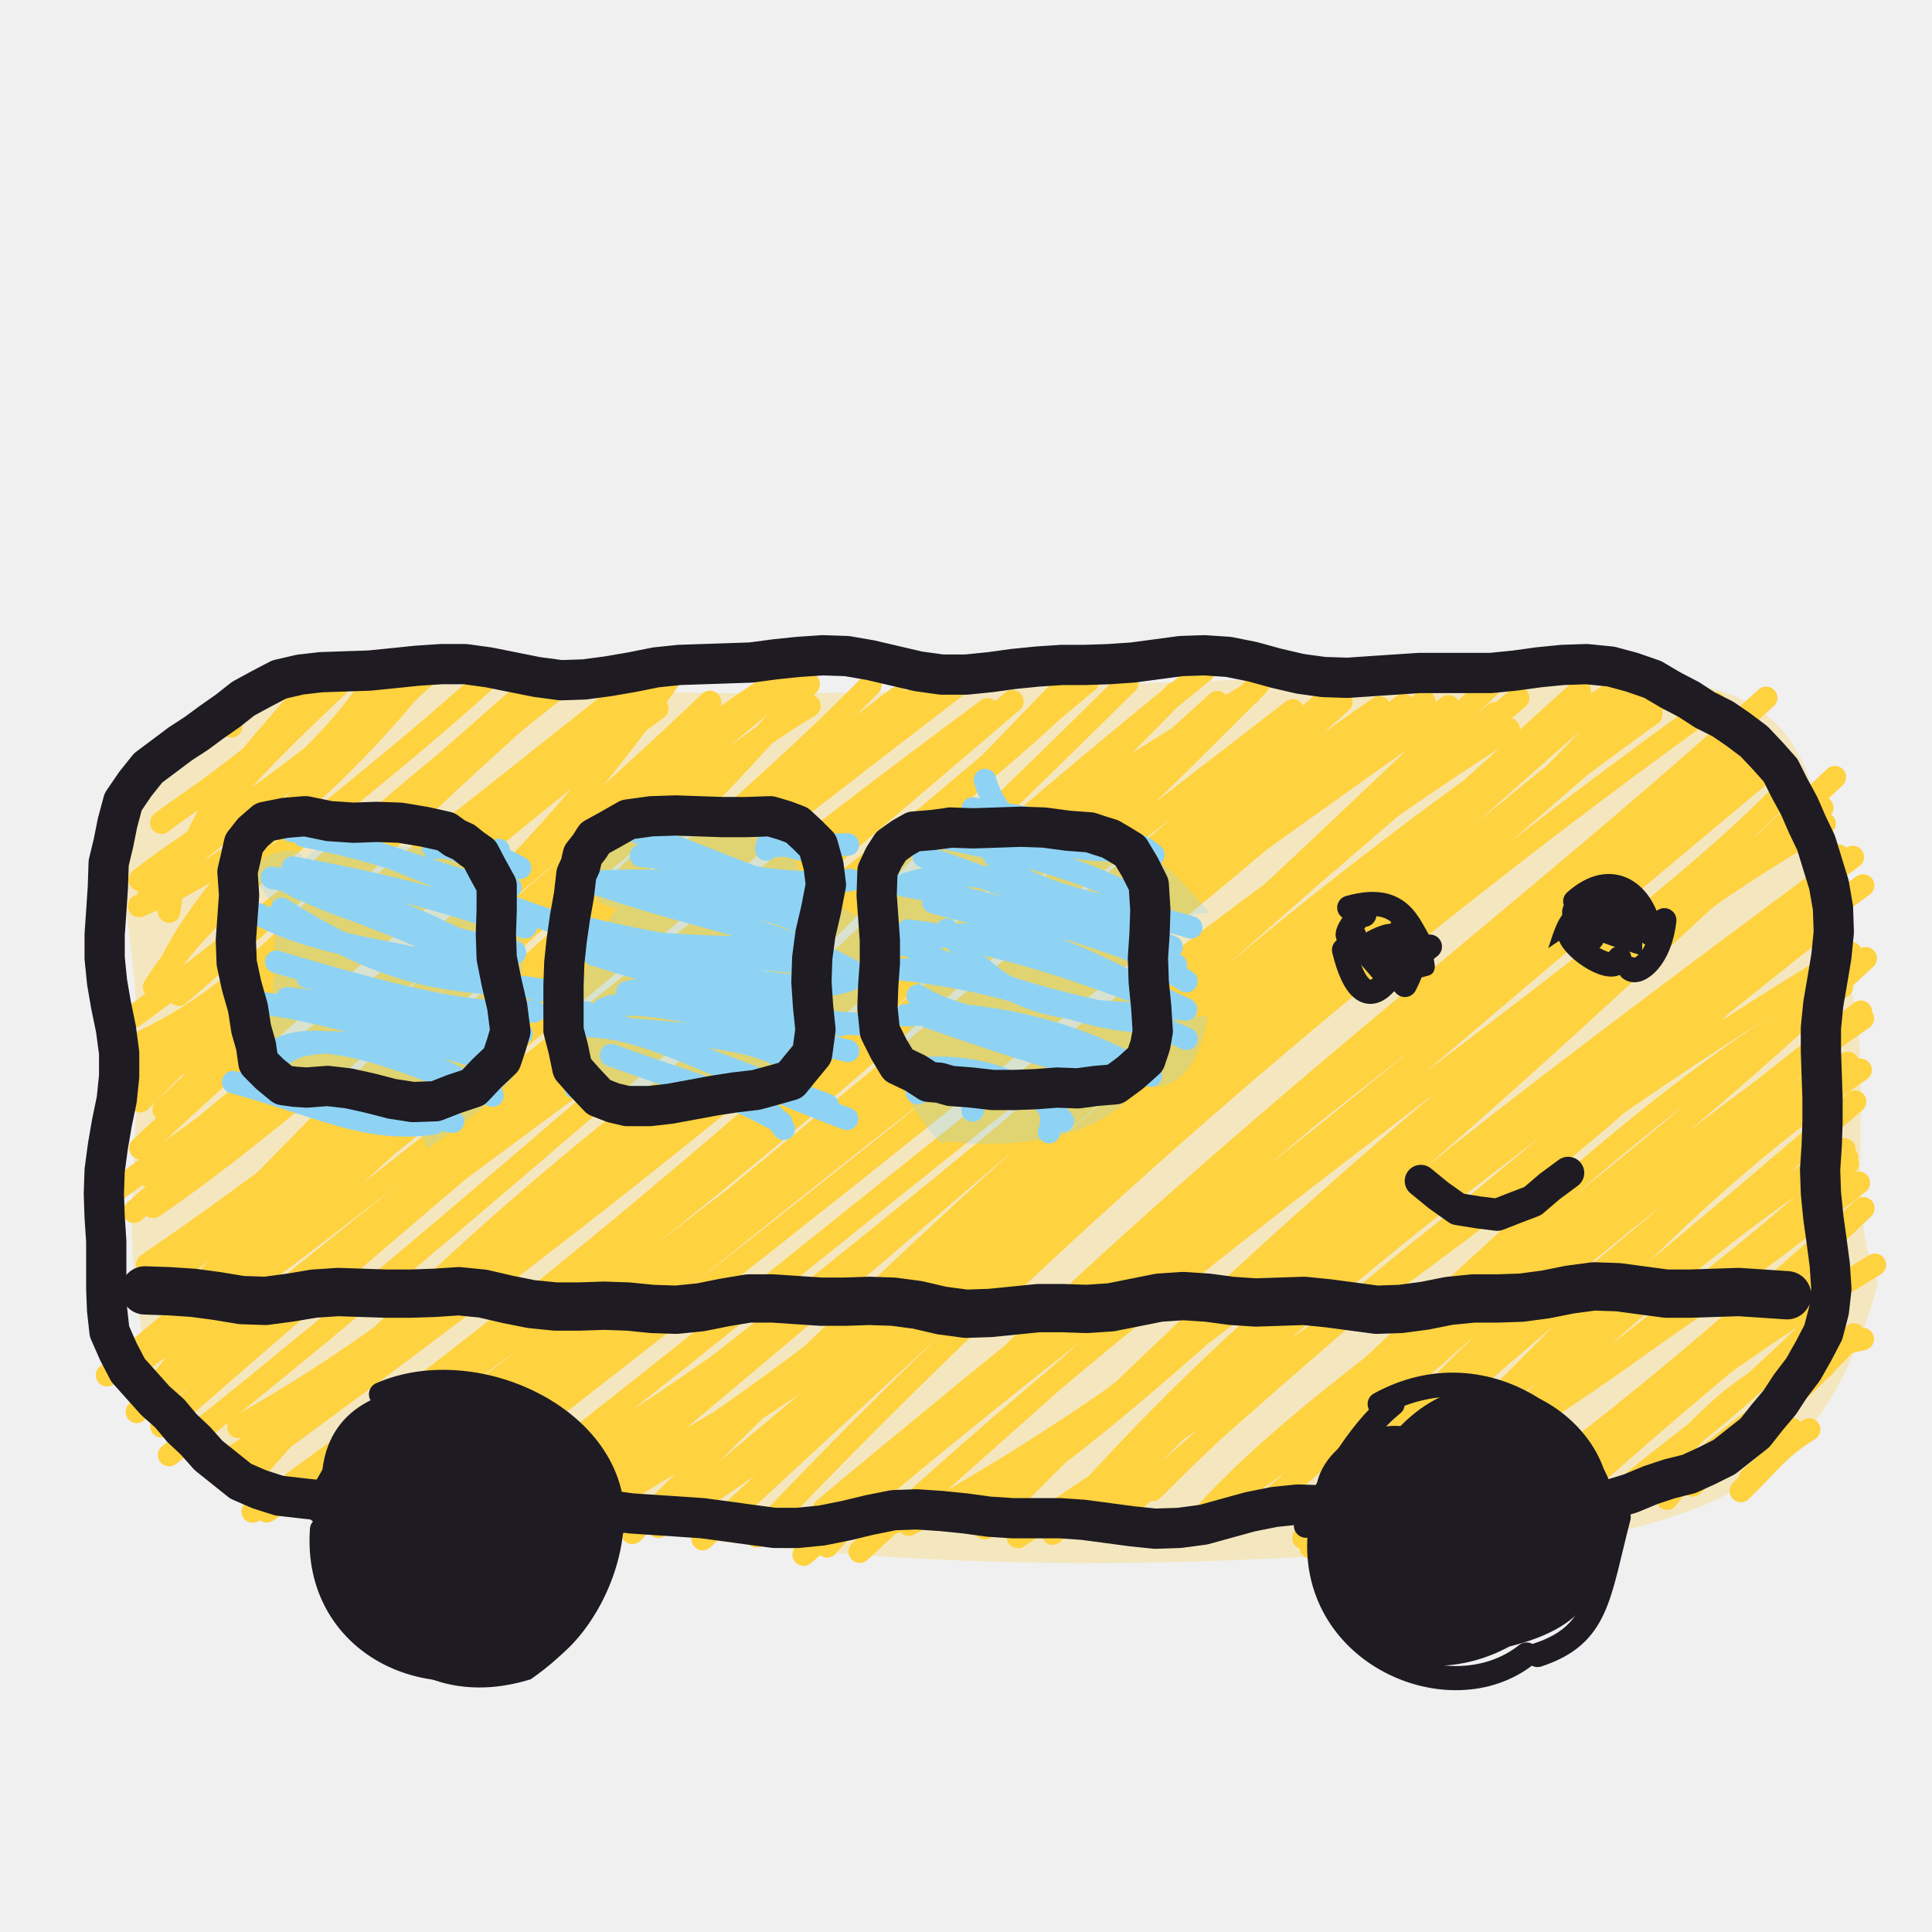
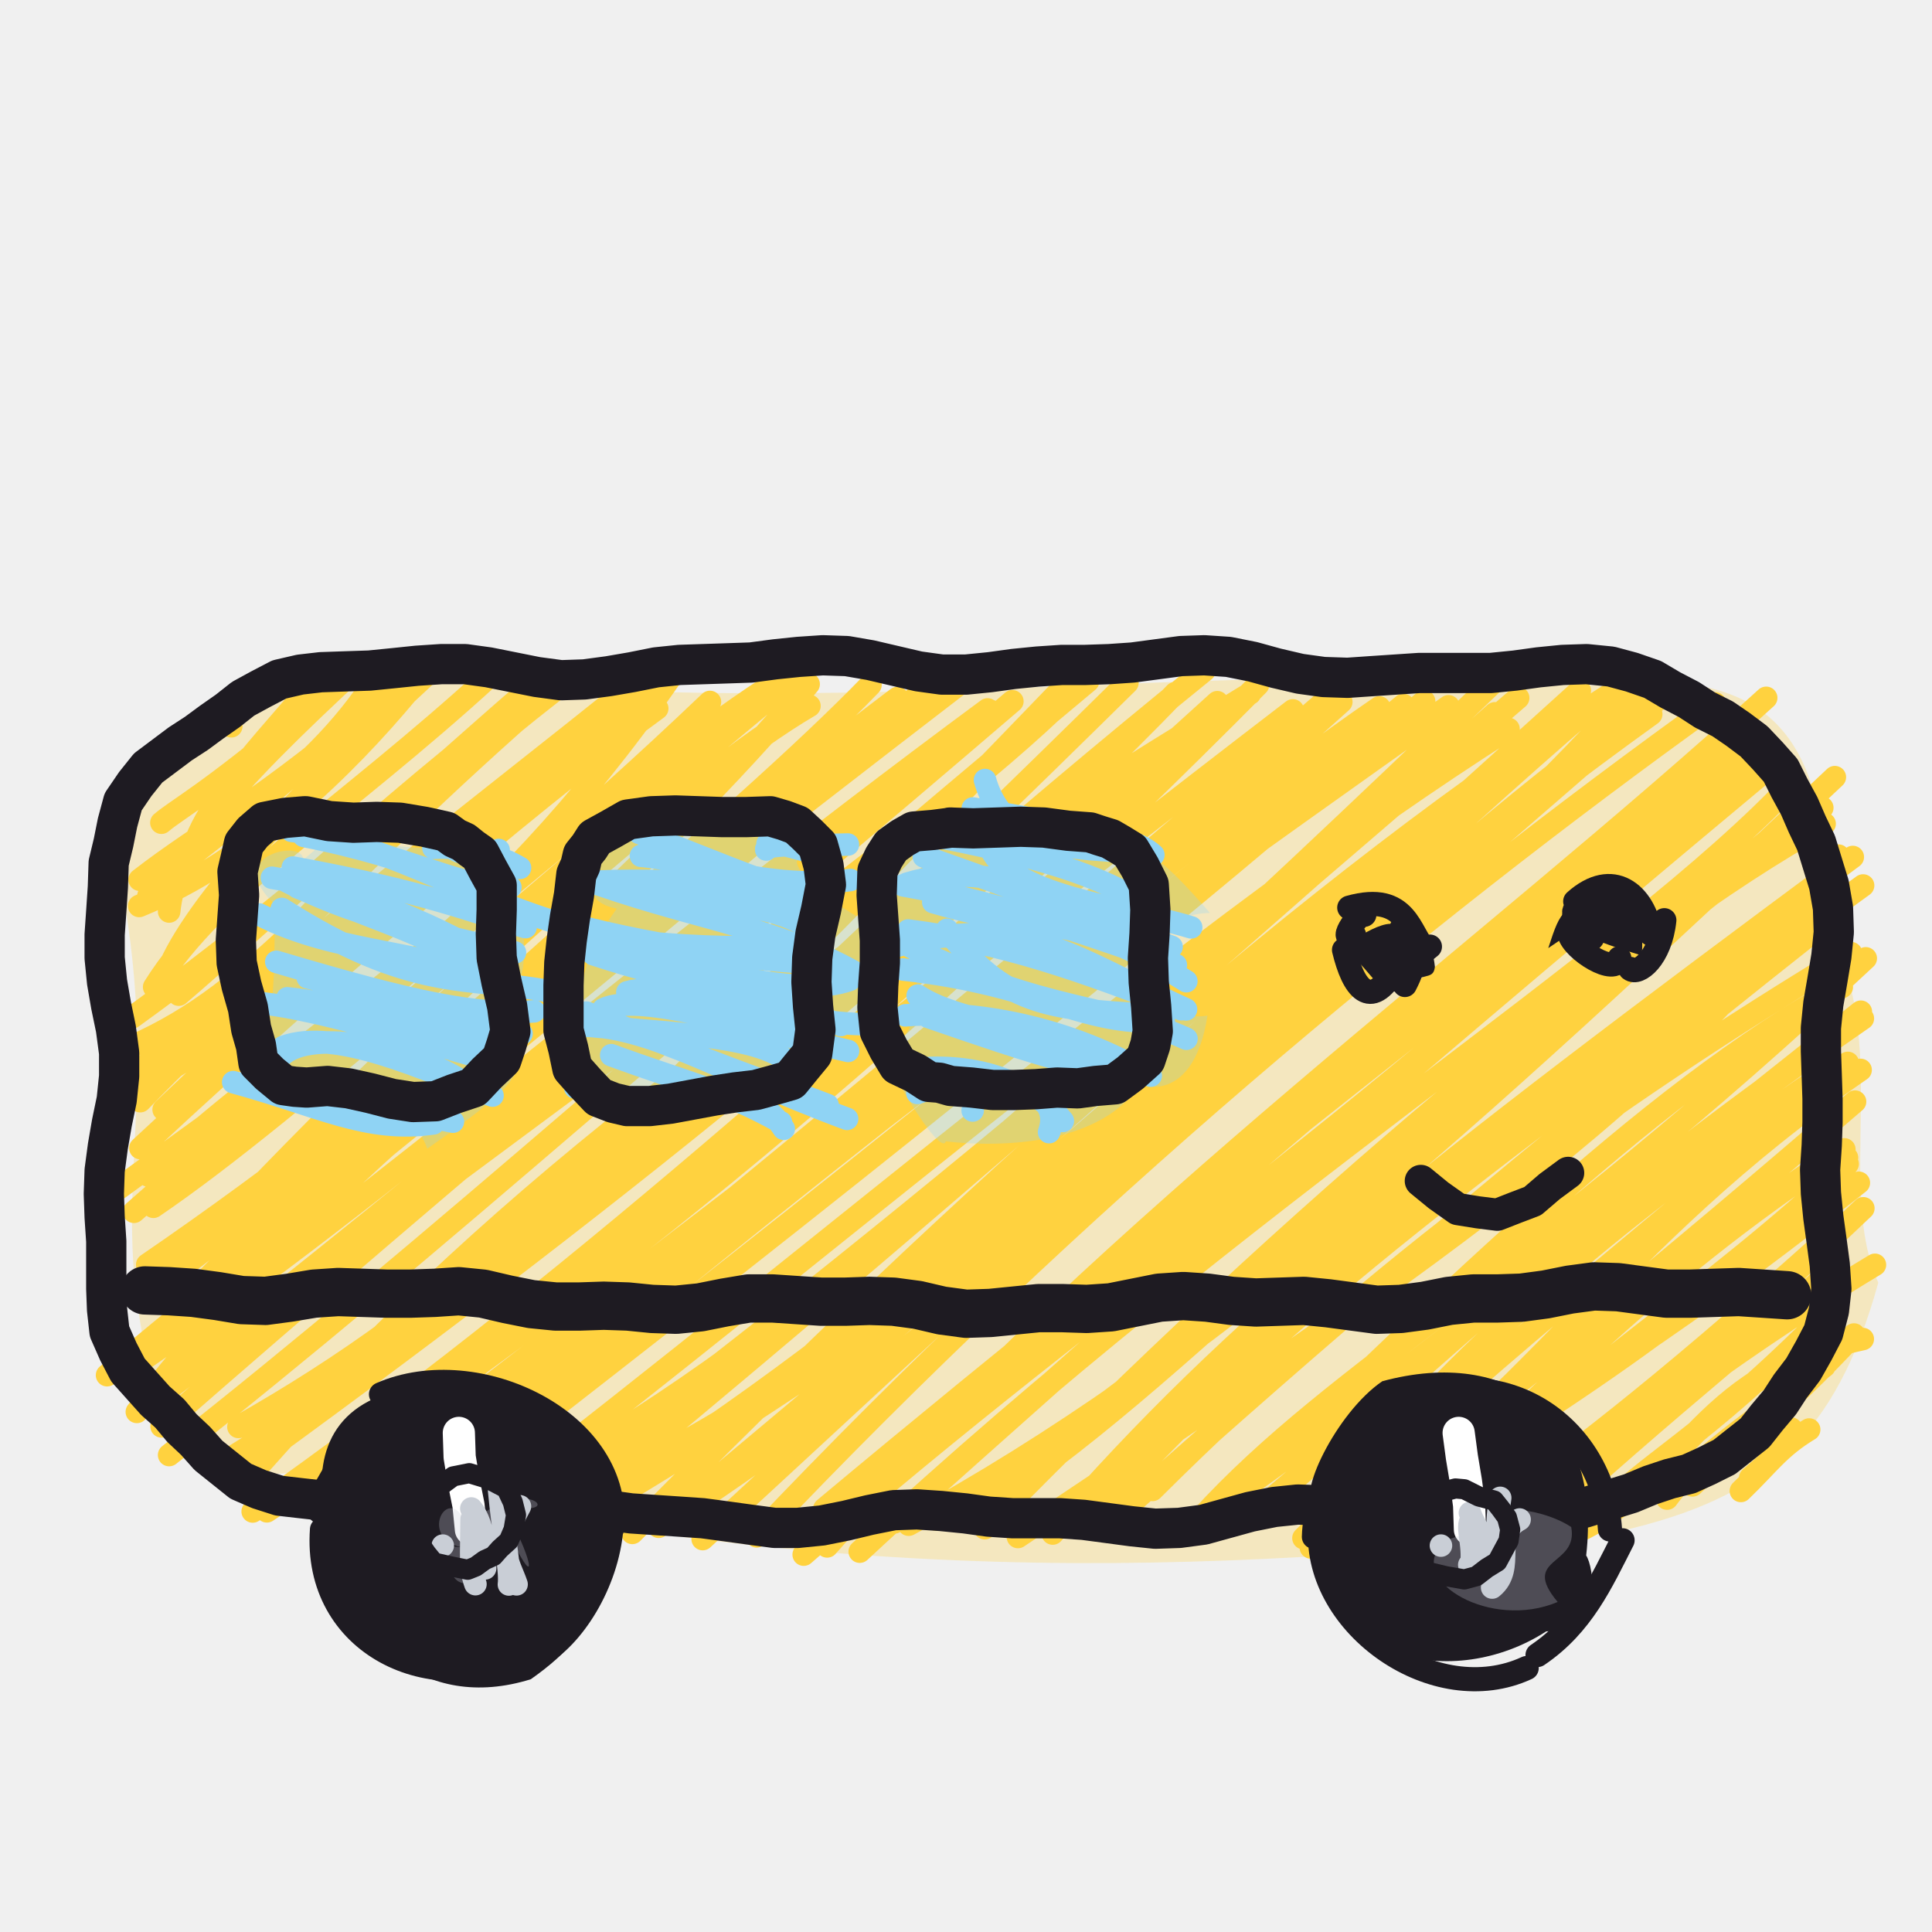
<svg xmlns="http://www.w3.org/2000/svg" viewBox="0 0 240 240" width="240" height="240">
  <g transform="translate(3 2)">
    <path d="M40.71 80.56 C92.98 89.09, 150.14 79.09, 195.65 83.18 C220.31 80.02, 224.18 93.41, 224.06 113.8 C231.96 126.68, 225 145.61, 230.33 157.34 C225.06 176.37, 216.31 184.05, 198.29 188.2 C152.44 192.61, 104.41 196.8, 36.35 180.5 C20.9 183.15, 16.46 177.47, 14.54 162.98 C11.09 143.96, 17.11 132.9, 11.67 105.7 C14.63 95.02, 21.64 85.65, 41.01 80.69 C40 84, 40 84, 40 84" fill="#FFD23F" opacity="0.28" />
    <path d="M25.73 88.22 C25.73 88.22, 25.73 88.22, 25.73 88.22 M25.73 88.22 C25.73 88.22, 25.73 88.22, 25.73 88.22 M20.56 106.03 C20.51 98.7, 32.74 87.36, 37.46 80.93 M17.05 100.2 C19.02 98.52, 22.76 96.65, 34.18 87.07 M18.01 111.23 C18.83 103.6, 23.89 97.1, 42.02 80.36 M14.35 107.28 C22.33 101.08, 29.75 97.56, 45.18 84.21 M15.44 109.28 C22.42 101.33, 36.23 95.28, 44.86 80.45 M14.29 110.54 C28.26 104.83, 40.06 93.06, 47.56 84.08 M17.1 120.87 C18.69 113.83, 28.99 101.12, 51.77 80.19 M16.15 120.61 C24.04 108.08, 39.37 98.89, 57.89 81.96 M19.2 121.56 C27.79 114.29, 49.24 94.1, 66.17 81.97 M13.4 124.39 C34.76 108.97, 50.73 94, 61.71 84.51 M12 132.29 C29.61 121.74, 36.58 106.01, 68.43 81.83 M13.45 127.97 C29.42 120.9, 36.65 108.75, 65.6 83.63 M14.42 134.79 C31.67 116.87, 53.39 101.08, 77.1 81.9 M15.45 132.37 C32.8 122.79, 49.11 107.36, 75.21 83.64 M17.33 135.84 C35.77 118.2, 54.09 104.24, 78.61 81.95 M14.44 140.62 C42.19 114.75, 67.1 94.39, 78.64 86.01 M11.25 146 C38.22 126.27, 59.93 112.34, 82.01 79.66 M15.45 144.04 C31.29 129.19, 51.68 117.13, 85.19 85.2 M16.05 147.91 C33.63 135.97, 63.07 108.86, 96.68 81.37 M13.64 148.53 C43.05 122.67, 76.13 93.51, 94.25 82.22 M19.55 155.69 C48.5 124.1, 82.81 94.27, 97.55 85.69 M15.29 155.1 C48.14 132.61, 78.41 105.61, 97.45 82.99 M19.53 160.1 C32.46 146.83, 51.32 128.14, 108.48 84.71 M15.9 158.29 C50.73 131.52, 89.28 99.45, 105.13 83.07 M10.3 168.83 C45.59 139.42, 80.38 112.62, 112.92 83.38 M16.34 165.13 C46.93 134.55, 76.66 111.84, 113.12 82.76 M14 173.39 C34.84 146.49, 60.29 125.92, 118.05 81.53 M14.15 167.31 C45.66 145.76, 73.71 120.11, 119.68 86.13 M16.44 170.84 C52.41 142.71, 87.85 112.8, 120.02 86.29 M17.07 175.19 C54.46 142.46, 88.43 114.55, 122.76 85.12 M15.67 172.27 C65.62 133.85, 111.7 102.21, 129.68 84.42 M18.01 178.75 C51.39 152.46, 82.29 124.17, 132.17 82.61 M26.62 175.26 C53.38 160.05, 71.04 143.62, 132.05 80.33 M24.46 180.34 C54.81 160.02, 80.48 138.6, 137.05 82.82 M25.18 179.43 C65.47 154.6, 96.13 122.13, 146.64 81.28 M25.11 181.84 C70.37 149.08, 112.79 115.35, 143 84.1 M29.25 179.97 C55.44 150.41, 88.47 122.9, 152.28 84.15 M28.39 185.76 C66.86 158.63, 101.47 127.66, 148.22 85.23 M30.15 185.74 C71.71 158.34, 109.52 127.15, 153.28 83.05 M35.63 184.96 C62.65 162.61, 93.7 135.25, 157.6 86.25 M42.58 185.98 C65.03 164.39, 96.9 141.21, 161.87 84.87 M38.94 184.84 C79.54 152.81, 122.07 122.64, 163.62 85.19 M47.17 186.31 C82.78 153.91, 132.33 117.83, 171.33 85.58 M43.88 187.02 C94.67 144.06, 142.65 103.51, 168.34 85.88 M47.73 186.93 C87.62 149.22, 125.48 122.29, 176.94 85.74 M50.64 184.63 C89.57 154.41, 131.38 121.76, 173.91 85.12 M57.56 185.38 C100.08 152.81, 145.32 113.4, 184.39 88.55 M58.05 184.69 C85.02 171.4, 114.68 147.98, 182.24 83.05 M67.98 185.41 C106.76 153.51, 150.73 115.1, 182.71 86.61 M61.71 186.16 C105.15 154.26, 148.09 117, 185.59 84.7 M69.28 183.79 C117.32 160.72, 155.78 119.28, 194.22 86.17 M68.55 186.28 C103.54 164.85, 131.49 139.66, 193.25 83.8 M71.79 184.94 C126.61 152.41, 177.82 108.73, 199.37 84.3 M75.55 188.42 C115.98 147.34, 160.81 107.05, 198.1 83.57 M78.82 187.66 C125.44 148.98, 165.56 113.03, 202.12 86.72 M84.29 189.19 C136.12 141.45, 180.37 99.44, 204.37 83.69 M85.51 183.23 C119.14 160.35, 141.87 137.25, 204.29 83.74 M91.01 188.85 C130.55 147.15, 172.63 112.21, 210.04 85.38 M99.75 190.1 C135.45 149.69, 181.91 116.13, 216.4 84.69 M96.38 188.06 C125.37 166.61, 155.27 140.32, 213.64 90.29 M96.84 191.12 C133.6 158.88, 170.92 135.08, 211.32 95.13 M99.4 185.43 C147.43 145.3, 190.55 113.1, 214.43 92.42 M103.8 190.75 C151.7 146.18, 199.31 117.13, 219.94 95 M108.09 187.12 C134.45 163.57, 158.9 141.64, 217.58 92.68 M109.88 187.4 C146.79 167.28, 178.5 138.36, 224.93 94.54 M113.25 186.75 C150.8 163.65, 182.38 130.29, 222.47 97.55 M118.19 185.88 C144.01 169.28, 166.58 141.83, 223.37 98.34 M119.33 187.84 C157.14 149.06, 199.8 113.35, 223.66 100.33 M123.45 188.93 C169.01 158.4, 207.85 132.81, 225.38 104.29 M127.77 188.5 C150.7 162.09, 172.74 144.8, 227.16 104.46 M128.29 187.89 C165.13 154.72, 199.36 123.89, 226.47 109.27 M132.54 186.88 C154.49 162.41, 177.66 144.78, 228.44 108 M140.16 183.08 C168.04 155.29, 196.68 134.68, 226.94 116.4 M137.09 185.12 C154.71 169.69, 173.21 152.49, 225.42 111.23 M146.18 186.6 C163.34 167.79, 186.88 156.3, 228.77 117.05 M146.8 187.73 C173.89 161.53, 201.82 133.44, 225.79 120.62 M148.47 185.07 C170.99 169.04, 190.42 153.69, 228.16 123.68 M152.37 186.33 C170.03 171.98, 189.78 151.22, 228.41 124.52 M161.27 187.95 C171.9 171.47, 194.8 151.04, 222.78 132.02 M158.92 189.07 C180.62 167.39, 199.61 153.51, 226.54 130.04 M159.84 190.23 C186.78 173.3, 197.02 152.27, 228.13 130.91 M164.53 186.2 C184.45 171.15, 204.56 154.57, 227.44 134.85 M170.51 184.91 C192.53 171.16, 214.83 156.9, 226.44 141.82 M171.96 186.82 C185.63 174.5, 200.85 157.18, 226.11 140.78 M171.6 183.31 C189.5 172.08, 200.74 166.37, 227.91 144.93 M176.72 184.46 C191.19 169.76, 209.61 158.57, 226.52 142.58 M187.31 185.94 C198.06 174.08, 204.87 170.58, 228.47 148.1 M182.66 185.84 C191.76 178.98, 201.46 172.15, 224.24 151.7 M184.83 186.81 C197.26 177.95, 209.63 167.34, 229.91 155.12 M186.22 189.23 C204.67 172.2, 219.33 161.01, 224.96 155.29 M191.17 189.07 C206.55 182.91, 206.88 168.97, 228.4 164.34 M195.78 186.01 C201.6 179.48, 207.56 177.67, 224.26 160.87 M207.25 182.52 C210.65 179.09, 218.61 173.27, 227.31 163.78 M204.09 184.16 C207.88 178.98, 214.18 175.04, 223.64 167.72 M214.42 181.6 C217.11 179.26, 217.8 178.81, 219.51 175.47 M213.26 183.21 C216.78 179.82, 217.99 177.85, 221.74 175.58" fill="none" stroke="#FFD23F" stroke-width="2.8" stroke-linecap="round" stroke-linejoin="round" />
  </g>
  <path d="M40.0 83.5L42.9 83.4L45.9 83.3L48.9 83.0L51.8 82.7L54.8 82.5L57.8 82.5L60.7 82.9L63.7 83.5L66.7 84.1L69.7 84.5L72.6 84.4L75.6 84.0L78.5 83.5L81.5 82.9L84.4 82.6L87.4 82.5L90.4 82.4L93.3 82.3L96.3 81.9L99.2 81.6L102.2 81.4L105.2 81.5L108.1 82.0L111.1 82.7L114.1 83.4L117.0 83.8L120.0 83.8L123.0 83.5L125.9 83.1L128.9 82.8L131.9 82.6L134.8 82.6L137.8 82.5L140.7 82.3L143.7 81.9L146.7 81.5L149.6 81.4L152.6 81.6L155.6 82.2L158.5 83.0L161.5 83.7L164.4 84.1L167.4 84.2L170.3 84.0L173.3 83.8L176.3 83.6L179.3 83.6L182.2 83.6L185.2 83.6L188.2 83.3L191.1 82.9L194.1 82.6L197.1 82.5L200.1 82.8L202.7 83.5L205.3 84.4L207.5 85.7L209.8 86.9L211.8 88.2L214.0 89.3L215.9 90.6L217.9 92.1L219.6 93.9L221.2 95.7L222.3 97.9L223.5 100.1L224.5 102.4L225.6 104.7L226.4 107.3L227.2 109.9L227.7 112.8L227.8 115.8L227.5 118.8L227.0 121.8L226.5 124.7L226.2 127.7L226.2 130.6L226.3 133.5L226.4 136.5L226.4 139.4L226.3 142.3L226.1 145.3L226.2 148.2L226.5 151.2L226.9 154.1L227.3 157.1L227.5 160.1L227.2 162.8L226.5 165.5L225.3 167.8L224.0 170.1L222.4 172.2L221.1 174.2L219.5 176.1L218.0 178.0L216.1 179.5L214.2 181.0L212.0 182.1L209.8 183.1L207.4 183.7L205.0 184.5L202.6 185.5L199.7 186.4L196.8 187.3L193.9 187.9L190.9 188.1L187.9 187.8L184.9 187.5L182.0 187.1L179.0 187.0L176.0 187.0L173.1 187.2L170.1 187.2L167.1 187.1L164.2 187.0L161.2 186.9L158.3 187.2L155.3 187.8L152.4 188.6L149.5 189.4L146.5 189.8L143.5 189.9L140.6 189.6L137.6 189.2L134.6 188.8L131.7 188.6L128.7 188.6L125.8 188.6L122.8 188.4L119.9 188.0L116.9 187.7L113.9 187.5L111.0 187.6L108.0 188.2L105.1 188.9L102.1 189.5L99.1 189.8L96.2 189.8L93.2 189.4L90.3 189.0L87.3 188.6L84.4 188.4L81.4 188.2L78.4 188.0L75.5 187.6L72.6 187.0L69.6 186.5L66.7 186.1L63.7 186.2L60.7 186.6L57.7 187.2L54.7 187.7L51.8 187.8L48.8 187.7L45.9 187.3L42.9 186.8L40.0 186.4L37.3 186.1L34.7 185.8L32.2 185.0L29.9 184.0L27.9 182.4L25.9 180.8L24.3 179.0L22.6 177.4L21.1 175.6L19.3 174.0L17.6 172.1L15.9 170.2L14.7 167.9L13.6 165.4L13.3 162.7L13.2 160.1L13.2 157.1L13.2 154.2L13.0 151.2L12.9 148.3L13.0 145.4L13.4 142.4L13.9 139.5L14.5 136.6L14.8 133.7L14.8 130.8L14.4 127.8L13.8 124.9L13.3 122.0L13.0 119.0L13.0 116.1L13.2 113.2L13.4 110.2L13.5 107.2L14.1 104.7L14.6 102.2L15.3 99.6L16.8 97.4L18.4 95.4L20.4 93.9L22.4 92.4L24.4 91.1L26.3 89.7L28.3 88.3L30.2 86.8L32.4 85.6L34.7 84.4L37.3 83.8L39.9 83.5Z" fill="none" stroke="#1E1B22" stroke-width="5" stroke-linecap="round" stroke-linejoin="round" />
  <path d="M18.0 160.3L21.0 160.4L24.0 160.6L27.0 161.0L30.0 161.5L33.0 161.6L36.0 161.2L39.0 160.7L42.0 160.5L45.0 160.6L48.0 160.7L51.0 160.7L54.0 160.6L57.0 160.4L60.0 160.7L63.0 161.4L66.0 162.0L69.0 162.3L72.0 162.3L75.0 162.2L78.0 162.3L81.0 162.6L84.0 162.7L87.0 162.4L90.0 161.8L93.0 161.3L96.0 161.3L99.0 161.5L102.0 161.7L105.0 161.7L108.0 161.6L111.0 161.7L114.0 162.1L117.0 162.8L120.0 163.2L123.0 163.1L126.0 162.8L129.0 162.5L132.0 162.5L135.0 162.6L138.0 162.4L141.0 161.8L144.0 161.2L147.0 161.0L150.0 161.2L153.0 161.6L156.0 161.8L159.0 161.7L162.0 161.6L165.0 161.9L168.0 162.3L171.0 162.7L174.0 162.6L177.0 162.2L180.0 161.6L183.0 161.3L186.0 161.3L189.0 161.2L192.0 160.8L195.0 160.2L198.0 159.8L201.0 159.9L204.0 160.3L207.0 160.7L210.0 160.7L213.0 160.6L216.0 160.5L219.0 160.7L222.0 160.9" fill="none" stroke="#1E1B22" stroke-width="6" stroke-linecap="round" stroke-linejoin="round" />
  <g transform="translate(3 2)">
    <path d="M35.03 97.51 C41.61 105.34, 49.18 101.94, 56.6 104.65 C62.51 103.62, 56.61 104.35, 60.56 112.85 C61.99 109.56, 63.5 119.55, 59.86 122.87 C62.69 130.36, 63.94 131.01, 50.08 140.69 C47.75 134.2, 41.82 136.29, 38.68 132.95 C35.64 136.68, 27.53 137.71, 26.84 127.65 C31.33 127.01, 30.98 122.61, 31.17 110.38 C24.37 104.03, 35.06 102.21, 34.63 104.84 C38 102, 38 102, 38 102" fill="#8FD3F4" opacity="0.28" />
    <path d="M38.09 136.02 C38.09 136.02, 38.09 136.02, 38.09 136.02 M38.09 136.02 C38.09 136.02, 38.09 136.02, 38.09 136.02 M50.84 137.55 C42.55 138.74, 36.8 135.39, 25.97 132.43 M53.26 137.34 C44.56 135.45, 38.66 134.76, 31.23 132.08 M54.97 132.65 C47.58 127.87, 34.77 125.57, 31.68 129.48 M58.18 134.1 C49.73 130.85, 38.71 125.63, 32.19 128.05 M59.36 127.54 C52.81 126.94, 44.72 123.37, 32.69 122.01 M58.98 130.02 C48.63 127.06, 36.51 123.4, 29.62 122.63 M61.79 126.42 C46.59 122.93, 36.84 119.7, 35.22 119.42 M63.36 123.63 C56.33 124.2, 48.74 122.66, 31.32 117.48 M65.04 121.11 C54.87 119.22, 48.25 121.26, 32 110.91 M61.33 120.88 C50.44 115.96, 39.02 116.69, 29.2 111.6 M60.62 120.68 C51.36 114.31, 45.61 113.03, 33.95 108.22 M60.97 116.32 C54.51 114.73, 42.61 112.62, 32.67 107.51 M58.42 116.88 C56.24 116.54, 46.97 109.67, 30.78 107.04 M62.29 113.17 C55.68 111.31, 50.52 108.92, 33.37 105.77 M66.58 112.75 C54.1 108.95, 43.78 102.41, 33.22 101.21 M60.4 108.22 C53.97 108.38, 48.95 104.61, 34.73 101.84 M61.6 105.81 C56.09 102.56, 54.59 105.67, 51.98 102.05 M58.94 103.59 C57.76 104.81, 55.32 103.02, 50.84 103.32" fill="none" stroke="#8FD3F4" stroke-width="2.8" stroke-linecap="round" stroke-linejoin="round" />
  </g>
  <path d="M38.0 101.4L40.9 102.0L43.9 102.2L46.8 102.1L49.7 102.2L52.7 102.7L55.4 103.3L56.5 104.1L57.6 104.6L58.6 105.4L59.6 106.1L60.6 108.0L61.7 110.0L61.7 113.0L61.6 116.0L61.7 119.0L62.3 122.0L63.0 125.0L63.4 128.1L62.9 129.8L62.3 131.6L60.5 133.3L58.8 135.1L56.4 135.9L54.1 136.8L51.3 136.9L48.7 136.5L46.0 135.8L43.3 135.2L40.7 134.9L38.1 135.1L36.6 135.0L35.2 134.8L33.5 133.4L32.1 132.0L31.8 129.9L31.2 127.8L30.8 125.2L30.0 122.4L29.4 119.6L29.3 116.8L29.5 114.0L29.7 111.2L29.5 108.3L29.9 106.6L30.3 104.8L31.4 103.4L32.9 102.1L35.4 101.6L37.8 101.4Z" fill="none" stroke="#1E1B22" stroke-width="5" stroke-linecap="round" stroke-linejoin="round" />
  <g transform="translate(3 2)">
    <path d="M81.97 101.02 C81.65 98.98, 89.71 99.04, 96.36 104.73 C95.11 104.81, 96.94 108.1, 103.93 112.13 C104.78 117.79, 106.72 126.13, 103.43 123.51 C97.9 133.31, 94.62 131.73, 88.42 130.55 C90.88 132.48, 86.19 133.63, 81.38 136.37 C68.74 133.33, 72.84 133.35, 67.07 122.15 C72.63 125.83, 65.25 122.42, 73.62 110.87 C65.68 109.33, 76.17 101.12, 74.34 97.46 C78 102, 78 102, 78 102" fill="#8FD3F4" opacity="0.28" />
    <path d="M78.44 136.12 C78.44 136.12, 78.44 136.12, 78.44 136.12 M78.44 136.12 C78.44 136.12, 78.44 136.12, 78.44 136.12 M94.36 138.22 C89.33 130.39, 78.87 136.91, 68.46 133.1 M94.02 137.43 C86.8 133.37, 82.18 132.49, 72.93 129.08 M102.23 136.99 C84.66 130.46, 76.35 124.28, 66.54 125.58 M99.81 135.28 C95.07 133.44, 85.68 130.14, 69.86 123.79 M96.15 131.15 C92.68 126.23, 81.29 126.69, 66.13 125.02 M102.35 128.55 C91.14 125.97, 76.48 121.09, 71.94 123.38 M105.21 125.22 C94.9 125.45, 80.58 119.59, 74.93 121.26 M101.48 125.33 C90.35 121.23, 81.42 120.09, 70.71 116.54 M99.89 117.45 C97.32 118.09, 81.31 116.19, 69.87 113.3 M102.54 119.73 C96.27 121.92, 86.46 119.03, 69.5 114.99 M97.69 115.49 C98.62 114.92, 88.45 116.97, 69.12 114.08 M104.42 119.5 C93.85 113.25, 84.35 112.37, 71.4 107.87 M97.84 111.62 C96.76 108.61, 83.57 106.93, 70.7 107.54 M99.05 114.14 C91.83 109.3, 87.63 111.36, 73.05 107.61 M100.49 108.05 C96.85 110.27, 91.42 107.1, 76.4 101.46 M102.64 107.32 C92.43 108.72, 82.66 104.78, 76.62 104.31 M102.33 102.91 C98.23 103.06, 92.07 102.74, 92.18 103.53 M99.5 104 C96.72 103.93, 94.49 102.58, 92.35 102.8" fill="none" stroke="#8FD3F4" stroke-width="2.8" stroke-linecap="round" stroke-linejoin="round" />
  </g>
  <path d="M78.0 101.8L80.9 101.4L83.9 101.3L86.8 101.4L89.7 101.5L92.7 101.5L95.7 101.4L97.4 101.9L99.0 102.5L100.3 103.7L101.6 105.0L102.3 107.5L102.6 109.9L102.0 113.0L101.3 116.0L100.9 119.0L100.8 122.0L101.0 125.0L101.3 127.9L101.1 129.4L100.9 130.9L99.5 132.6L98.2 134.2L96.1 134.8L93.9 135.4L91.3 135.7L88.7 136.1L86.0 136.6L83.3 137.1L80.7 137.4L77.9 137.4L76.2 137.0L74.4 136.3L72.7 134.5L71.1 132.7L70.6 130.3L70.0 128.0L70.0 125.2L70.0 122.4L70.1 119.6L70.4 116.8L70.8 114.0L71.3 111.2L71.6 108.6L72.1 107.5L72.4 106.2L73.2 105.2L73.9 104.1L75.9 103.0L78.0 101.8Z" fill="none" stroke="#1E1B22" stroke-width="5" stroke-linecap="round" stroke-linejoin="round" />
  <g transform="translate(3 2)">
    <path d="M119.32 104.52 C118.48 100.3, 123.84 103.82, 136.12 104.81 C139.72 106.01, 137.26 99.85, 147.31 111.41 C136.78 111.63, 139.14 125.5, 147 124.16 C145.12 136.26, 137.3 132.45, 138.76 132.42 C134.01 140.36, 120.95 140.56, 114.49 139.78 C113.84 141.98, 106.14 128.98, 107.3 128.66 C113.93 124.65, 110.33 111.44, 105.27 111.36 C106.98 102.63, 117.29 100.04, 114.05 102.07 C118 102, 118 102, 118 102" fill="#8FD3F4" opacity="0.28" />
    <path d="M117.83 135.95 C117.83 135.95, 117.83 135.95, 117.83 135.95 M117.83 135.95 C117.83 135.95, 117.83 135.95, 117.83 135.95 M127.32 138.64 C129.5 132.54, 118.83 130.95, 110.96 133.77 M129.03 137.25 C124.74 132.01, 117.52 129.9, 109.83 130.88 M137.97 131.21 C129.45 125.79, 116.79 125.53, 111 121.68 M139.5 131.15 C133.34 131.53, 125.25 128.79, 112.33 124.33 M141.58 124.9 C131.07 125.37, 126.24 120.32, 109.17 118.43 M139.95 131.62 C128.26 124.75, 116.22 123.55, 109.46 124.13 M139.03 124.02 C127.43 123.34, 121.56 122.79, 114.64 113.5 M144.39 127.04 C135.35 122.89, 126.46 123.79, 110.11 115.6 M144.33 123.39 C130.16 116.96, 123.97 111.11, 107.73 115.69 M143.75 123.37 C131.13 118.46, 121.54 115.08, 109.81 113.59 M144.37 119.89 C129.83 110.8, 128 114.45, 112.93 110.07 M143.07 117.88 C133.67 114.65, 121.47 110.12, 109.17 107.98 M139.2 116.47 C129.62 110.55, 121.34 104.25, 109.65 107.78 M142.54 115.62 C133.98 112.43, 125.2 109.14, 111.76 104.39 M144.97 113.2 C135.83 110.43, 120.34 109.2, 119.58 101.7 M141.04 111.49 C136.04 108.22, 131.12 105.39, 113.71 101.98 M137.37 104 C134.3 103.03, 122.21 104.95, 119.36 94.9 M140.27 104.2 C137.93 101.99, 131.69 100.79, 117.84 98.43" fill="none" stroke="#8FD3F4" stroke-width="2.8" stroke-linecap="round" stroke-linejoin="round" />
  </g>
  <path d="M118.0 102.8L120.9 102.9L123.9 102.8L126.8 102.7L129.7 102.8L132.7 103.2L135.4 103.4L136.6 103.8L137.9 104.2L139.1 104.9L140.4 105.7L141.6 107.7L142.7 109.9L142.9 113.0L142.8 116.0L142.6 119.0L142.7 122.0L143.0 125.0L143.2 128.1L142.9 129.8L142.3 131.6L140.4 133.3L138.5 134.7L136.1 134.9L133.9 135.2L131.3 135.1L128.7 135.3L126.0 135.4L123.3 135.4L120.7 135.1L118.1 134.9L116.7 134.5L115.4 134.4L113.7 133.3L111.6 132.3L110.4 130.3L109.3 128.1L109.0 125.2L109.1 122.4L109.3 119.6L109.3 116.8L109.1 114.0L108.9 111.2L109.0 108.2L109.8 106.5L110.7 105.1L112.1 104.1L113.5 103.3L115.9 103.1L118.2 102.8Z" fill="none" stroke="#1E1B22" stroke-width="5" stroke-linecap="round" stroke-linejoin="round" />
  <path d="M166.96 118 C170.39 120.39, 170.82 123.23, 173.63 123.19 C176.53 120.44, 178.04 122, 178.25 120.1 C177.57 113.94, 173.66 112.63, 172.71 114.76 C170.2 114.78, 164.21 119.31, 168.16 118.42 C166.96 118, 166.96 118, 166.96 118" fill="#1E1B22" />
  <path d="M166.96 118 C168.12 122.82, 170.21 125.51, 173.16 120.62 M174.52 122.36 C176.01 119.47, 175.15 119.49, 177.63 117.59 M177.04 118 C175.09 116.08, 174.84 110.71, 167.61 112.75 M169.48 113.64 C169.23 112.78, 165.93 117.27, 168.21 116.16 M166.96 118 C166.96 118, 166.96 118, 166.96 118" fill="none" stroke="#1E1B22" stroke-width="3" stroke-linecap="round" stroke-linejoin="round" />
  <path d="M194.96 116 C193.38 118.92, 198.17 119.26, 199.17 117.12 C203.01 118.58, 207.46 119.49, 203.93 119.14 C204.49 111.02, 201.86 111.39, 200.15 111.36 C194.13 112.49, 193.96 112.76, 192.33 117.78 C194.96 116, 194.96 116, 194.96 116" fill="#1E1B22" />
  <path d="M194.96 116 C195.39 117.96, 200.74 121.35, 201.16 119.04 M202.52 120.36 C203.52 121.15, 206.25 119.04, 206.75 114.31 M205.04 116 C204.23 110.95, 200.26 107.87, 195.68 111.97 M197.48 111.64 C196.14 112.35, 194.48 113.27, 196.45 114.5 M194.96 116 C194.96 116, 194.96 116, 194.96 116" fill="none" stroke="#1E1B22" stroke-width="3" stroke-linecap="round" stroke-linejoin="round" />
  <path d="M176.5 146.7L178.7 148.5L181.1 150.2L183.6 150.6L186.0 150.9L188.3 150.0L190.4 149.2L192.5 147.4L194.8 145.7" fill="none" stroke="#1E1B22" stroke-width="4" stroke-linecap="round" stroke-linejoin="round" />
  <path d="M40 190 C42.81 203.95, 52.7 212.73, 65.94 208.6 C75.67 201.76, 74.06 197.12, 77.45 188.02 C73.27 173.21, 62.43 170.71, 50.54 171.35 C40.69 176.99, 42.52 180.22, 36.92 187.29 C40 190, 40 190, 40 190" fill="#1E1B22" />
  <path d="M40 190 C38.97 204.23, 53.64 211.25, 65.64 205.11 M67 205.59 C71.02 203.43, 75.41 196.77, 75.95 189.74 M76 190 C77.46 176.74, 59.27 167.97, 47.33 173.2 M49 174.41 C41.47 176.59, 40.62 182.63, 41.99 189.19 M40 190 C40 190, 40 190, 40 190" fill="none" stroke="#1E1B22" stroke-width="3" stroke-linecap="round" stroke-linejoin="round" />
-   <path d="M164 190 C161.8 204.48, 176.05 210.76, 187.49 204.54 C198.16 201.89, 199.48 196.61, 199.12 189.06 C203.38 179.49, 186.63 164.28, 173.97 177.15 C167.82 176.69, 161.07 182.87, 164.29 188.65 C164 190, 164 190, 164 190" fill="#1E1B22" />
-   <path d="M164 190 C162.24 205.37, 180.17 213.09, 189.64 205.53 M191 205.59 C198.53 203.11, 198.51 198.32, 201.08 188.46 M200 190 C198.59 177.62, 184.7 167.12, 171.39 174.42 M173 174.41 C168.38 178.16, 165.17 184.63, 162.23 189.53 M164 190 C164 190, 164 190, 164 190" fill="none" stroke="#1E1B22" stroke-width="3" stroke-linecap="round" stroke-linejoin="round" />
+   <path d="M58.5 190.0L58.2 187.0L57.6 184.0L57.1 181.0L57.0 178.0" fill="none" stroke="#FFFFFF" stroke-width="4" stroke-linecap="round" stroke-linejoin="round" />
+   <g transform="translate(3 2)">
+     <path d="M52 190 C53.02 195.05, 54.67 197.58, 60.57 189.27 C63.91 196.08, 63.19 191.36, 59.36 184.88 C68.31 187.19, 62.01 180.21, 55.1 187.82 C52.97 181.57, 48.7 189.03, 54.34 190.21 C52 190, 52 190, 52 190" fill="#C9CED6" opacity="0.28" />
+     <path d="M52 190 C52 190, 52 190, 52 190 M52 190 C52 190, 52 190, 52 190 M57.26 192.83 C57.27 191.69, 57.33 187.5, 55.55 185.39 M56.06 194.79 C55.35 192.8, 55.55 191.44, 55.59 186.71 M61.17 194.81 C60.23 192.03, 58.57 190.56, 61.59 185.12 M60.22 194.83 C60.47 193.17, 59.44 187.98, 59.01 183.21" fill="none" stroke="#C9CED6" stroke-width="2.8" stroke-linecap="round" stroke-linejoin="round" />
+   </g>
+   <path d="M51.8 190.0L52.1 191.7L53.0 193.0L53.9 194.1L56.1 194.6L58.1 195.0L59.1 194.6L60.2 193.8L61.3 193.3L62.1 192.4L63.2 191.4L63.8 190.0L64.1 188.2L63.7 186.6L62.9 184.9L60.6 183.7L58.3 183.0L56.3 183.4L54.8 184.5L53.5 185.5L52.7 187.0L52.0 188.4L51.8 190.0Z" fill="none" stroke="#1E1B22" stroke-width="2.5" stroke-linecap="round" stroke-linejoin="round" />
+   <path d="M164 190 C163.38 206.58, 180.63 210.07, 192.07 202.66 C199.3 202.43, 197.97 194.6, 197.04 193.23 C199.03 175.83, 187.45 167.33, 171.72 171.58 C165.93 175.51, 160.9 186.26, 163.38 186.88 C164 190, 164 190, 164 190" fill="#1E1B22" />
+   <path d="M164 190 C163.32 201.95, 178.29 212.47, 189.65 207.21 M191 205.59 C196.56 201.84, 198.91 196.53, 201.56 191.34 M200 190 C199.13 177.13, 186.4 167.75, 171.65 175.32 M173 174.41 C168.02 176.45, 163.37 184.61, 163.22 190.91 M164 190 C164 190, 164 190, 164 190" fill="none" stroke="#1E1B22" stroke-width="3" stroke-linecap="round" stroke-linejoin="round" />
+   <path d="M182.6 190.0L182.5 187.0L182.1 184.0L181.6 181.0L181.2 178.0" fill="none" stroke="#FFFFFF" stroke-width="4" stroke-linecap="round" stroke-linejoin="round" />
+   <g transform="translate(3 2)">
+     <path d="M176 190 C172.03 194.36, 182.13 200.54, 190.5 197 C185.8 191.41, 193.13 192.58, 192.18 187.69 C187.79 184.83, 180.5 185.04, 184.98 186.97 C172.11 190.46, 173.87 189.52, 178.26 194.51 C176 190, 176 190, 176 190" fill="#C9CED6" opacity="0.28" />
+     <path d="M176 190 C176 190, 176 190, 176 190 M176 190 C176 190, 176 190, 176 190 M179.52 192.39 C182.09 189.25, 180.32 188.06, 179.6 185.94 M179.46 193.47 C180.48 190.84, 179.08 188.06, 179.69 186.88 M182.36 195.21 C185.33 192.81, 182.25 188.62, 185.77 186.76 M183.03 194.5 C183.24 189.89, 182.7 188.26, 183.36 184.07" fill="none" stroke="#C9CED6" stroke-width="2.8" stroke-linecap="round" stroke-linejoin="round" />
+   </g>
+   <path d="M174.7 190.2L174.9 192.1L175.8 193.7L177.1 195.2L179.6 195.8L181.9 196.2L183.4 195.8L184.7 194.8L186.0 194.0L186.7 192.7L187.4 191.4L187.6 190.0L187.2 188.5L186.4 187.4L185.6 186.4L183.7 185.9L181.9 185.0L180.8 184.9L179.3 185.3L177.7 185.7L176.5 186.8L175.3 188.1L174.7 189.8Z" fill="none" stroke="#1E1B22" stroke-width="2.5" stroke-linecap="round" stroke-linejoin="round" />
</svg>
